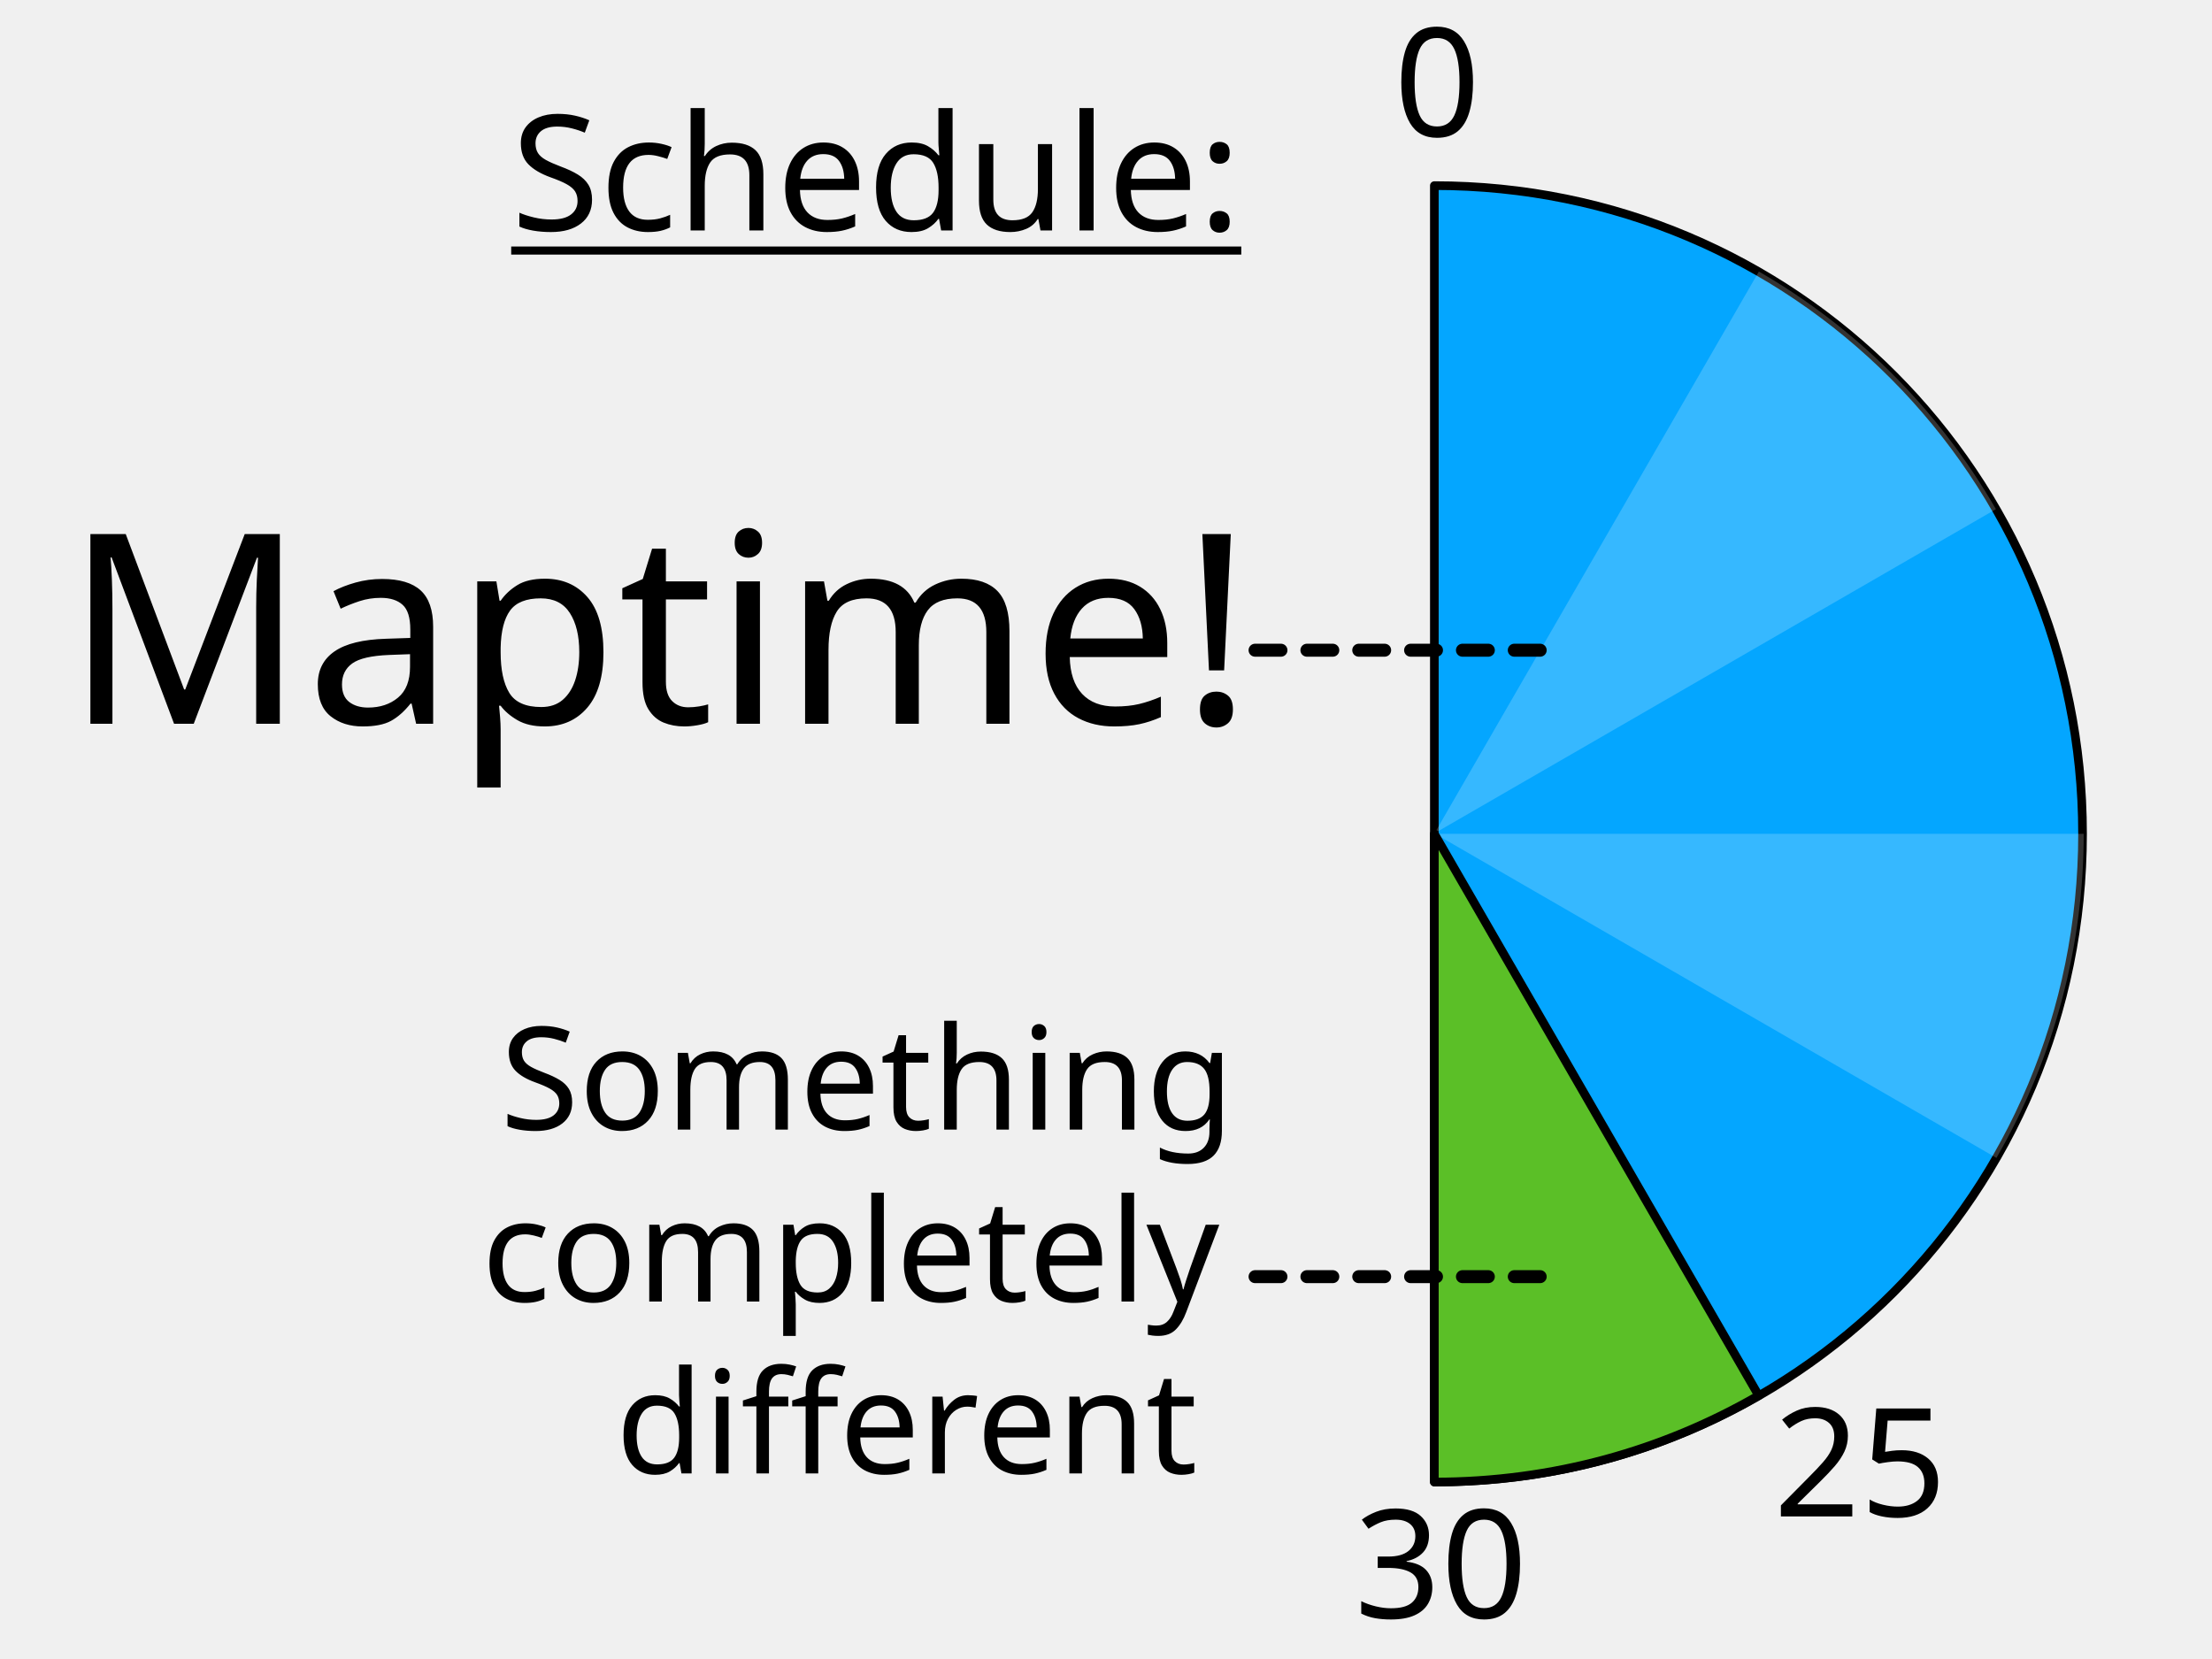
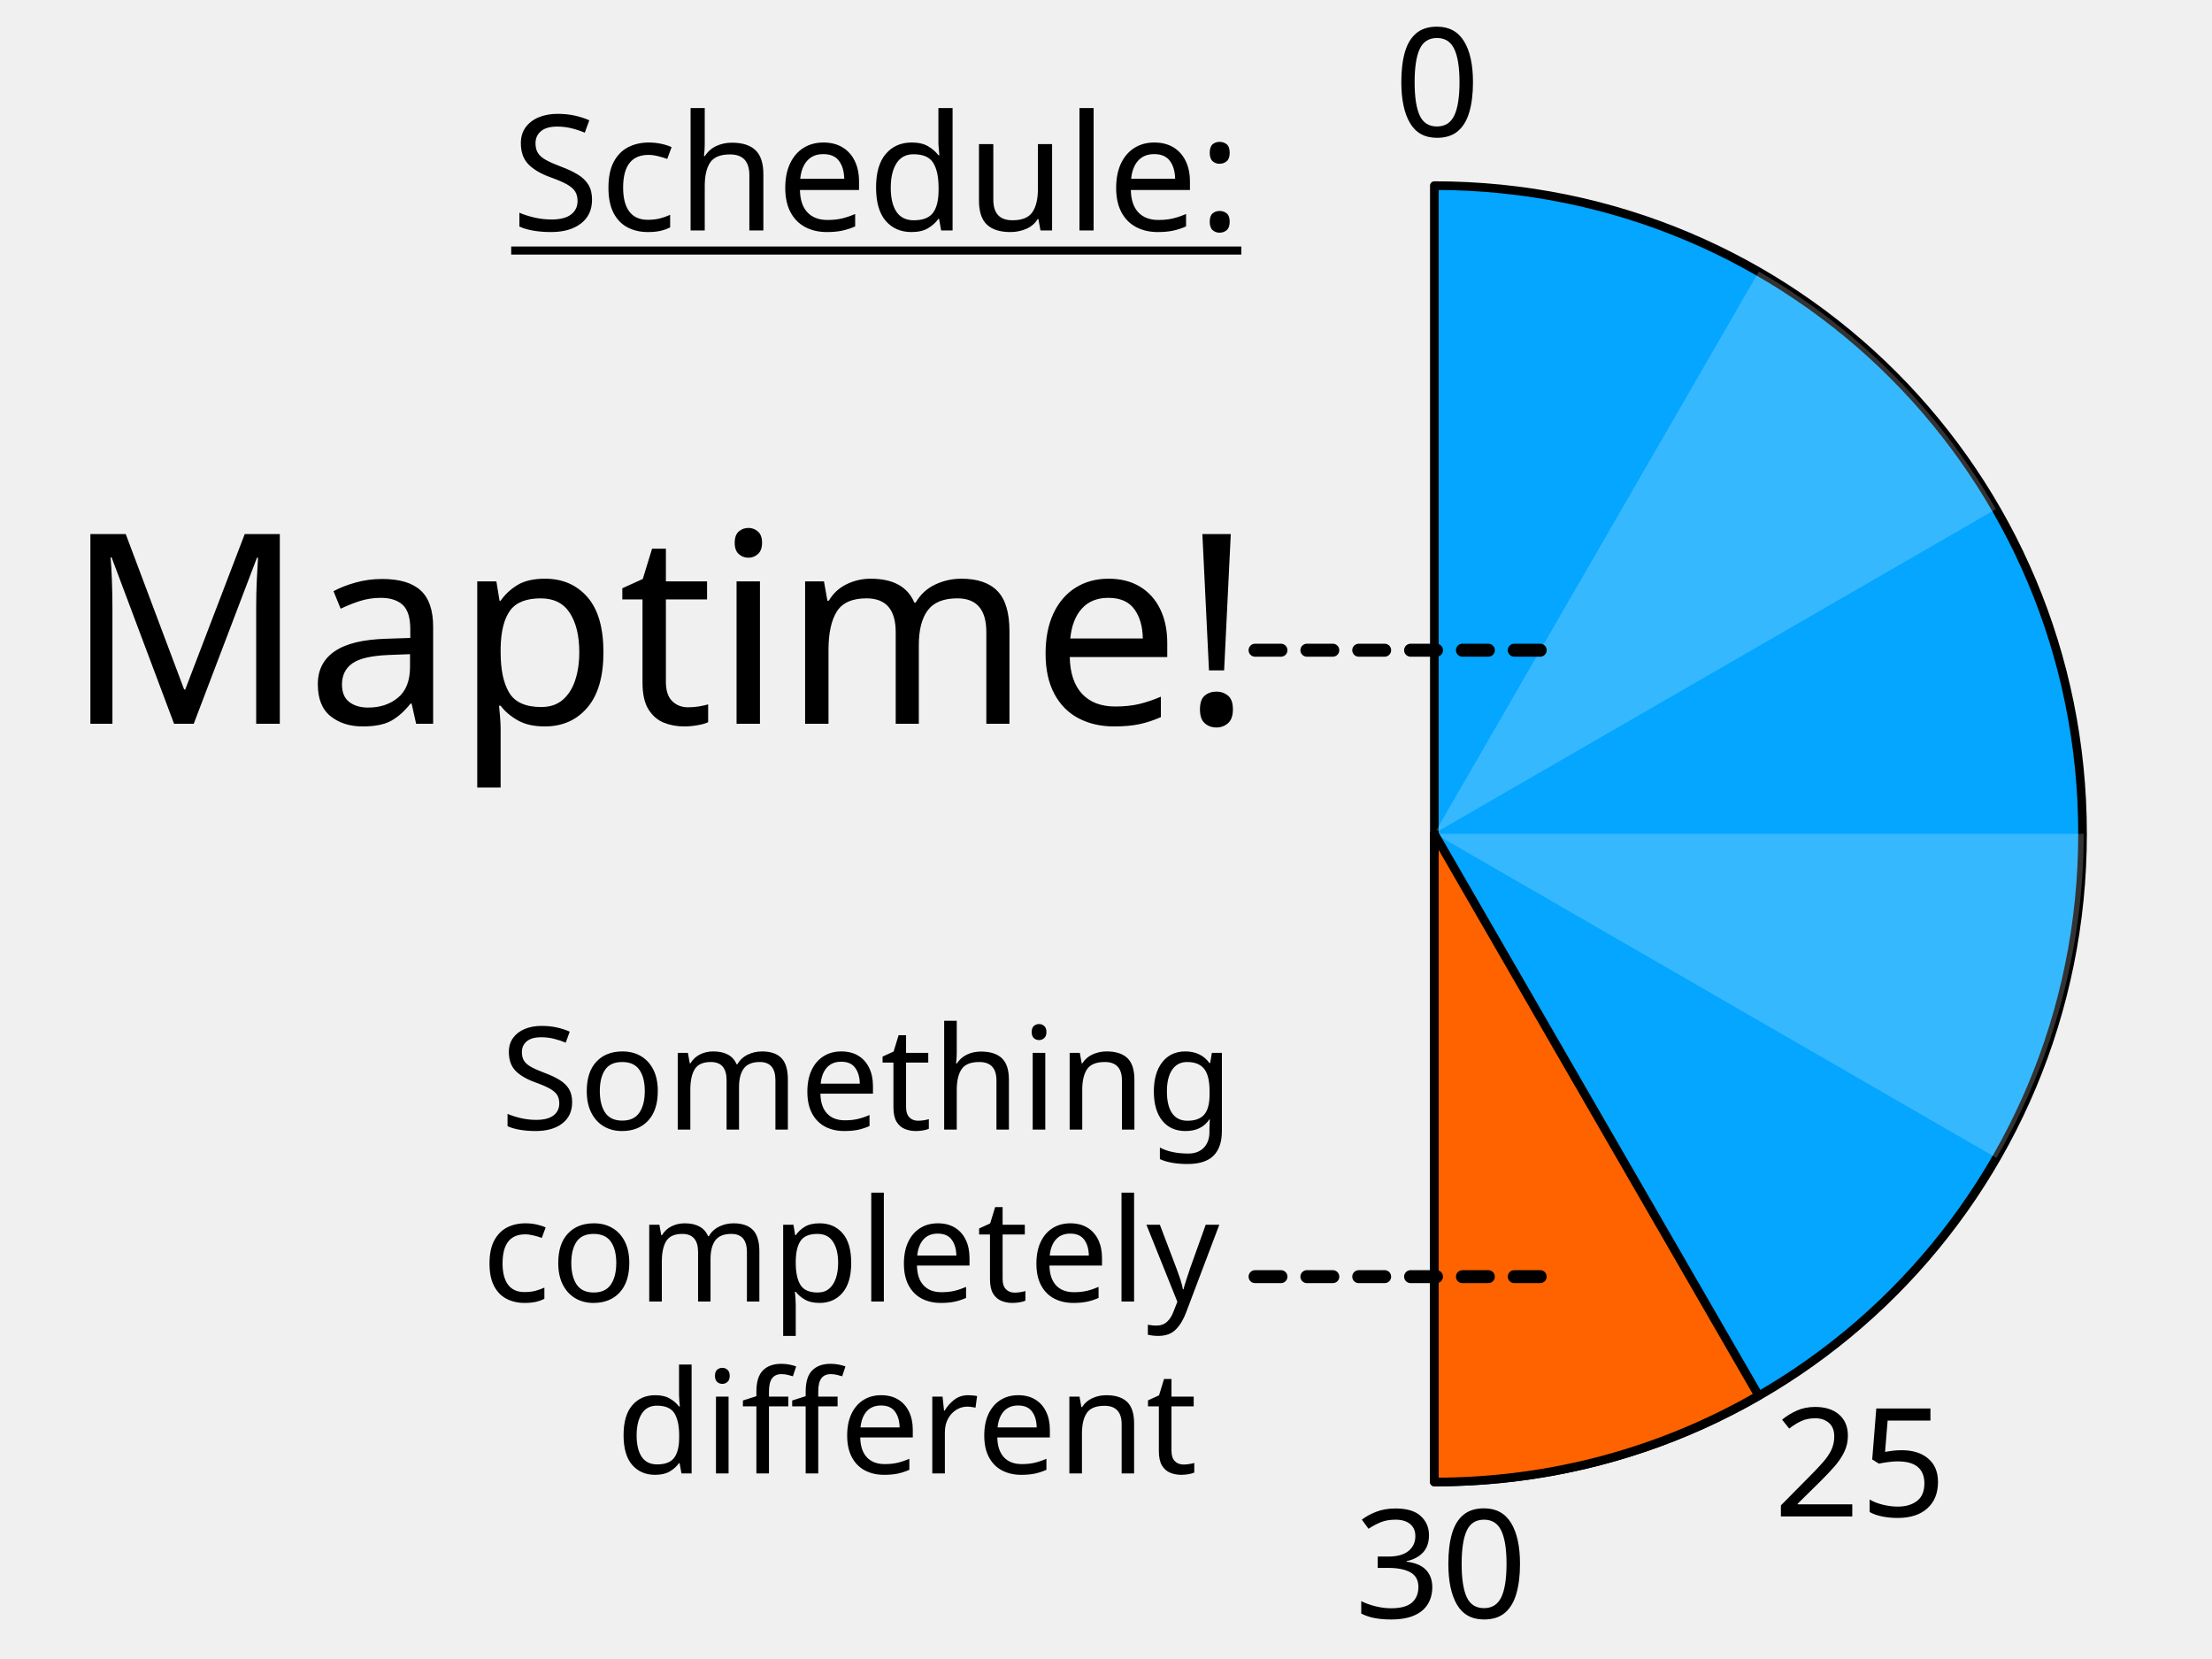
<svg xmlns="http://www.w3.org/2000/svg" version="1.1" id="Layer_1" x="0px" y="0px" width="1024px" height="768px" viewBox="0 0 1024 768" enable-background="new 0 0 1024 768" xml:space="preserve">
  <g>
    <path fill="#04A6FF" stroke="#000000" stroke-width="4" stroke-linecap="round" stroke-linejoin="round" stroke-miterlimit="10" d="   M664,686.073c167,0,300.073-134.348,300.073-300.073C964.073,220.274,831,85.927,664,85.927V686.073z" />
    <path opacity="0.2" fill="#FFFFFF" d="M964.61,386H664.34l259.871,150.037C951.609,488.58,964.613,436.6,964.61,386z" />
    <path opacity="0.2" fill="#FFFFFF" d="M814.234,125.702L664.1,385.745l259.872-150.038   C896.424,187.993,858.057,151.001,814.234,125.702z" />
-     <path fill="#5BBF27" stroke="#000000" stroke-width="4" stroke-linecap="round" stroke-linejoin="round" stroke-miterlimit="10" d="   M814.135,646.042L664,386v300.073C719,686.073,770.043,671.501,814.135,646.042z" />
+     <path fill="#FF6300" stroke="#000000" stroke-width="4" stroke-linecap="round" stroke-linejoin="round" stroke-miterlimit="10" d="   M814.135,646.042L664,386v300.073C719,686.073,770.043,671.501,814.135,646.042z" />
  </g>
  <text transform="matrix(1 0 0 1 645.2754 63.0938)" font-family="'BreeSerif-Regular'" font-size="70">0</text>
  <text transform="matrix(1 0 0 1 29.9058 335.0557)" font-family="'BreeSerif-Regular'" font-size="123.003">Maptime!</text>
  <text transform="matrix(1 0 0 1 236.6504 106.6738)" font-family="'BreeSerif-Regular'" font-size="74.542" text-decoration=" underline">Schedule:</text>
  <text transform="matrix(1 0 0 1 231.5815 522.9346)">
    <tspan x="0" y="0" font-family="'BreeSerif-Regular'" font-size="66.312">Something</tspan>
    <tspan x="-8.621" y="79.574" font-family="'BreeSerif-Regular'" font-size="66.312">completely</tspan>
    <tspan x="53.447" y="159.147" font-family="'BreeSerif-Regular'" font-size="66.312">different</tspan>
  </text>
  <text transform="matrix(1 0 0 1 821.0703 702)" font-family="'BreeSerif-Regular'" font-size="70">25</text>
  <text transform="matrix(1 0 0 1 627.0059 749)" font-family="'BreeSerif-Regular'" font-size="70">30</text>
  <line fill="none" stroke="#000000" stroke-width="6" stroke-linecap="round" stroke-linejoin="round" stroke-miterlimit="10" stroke-dasharray="12" x1="581" y1="301" x2="713" y2="301" />
  <line fill="none" stroke="#000000" stroke-width="6" stroke-linecap="round" stroke-linejoin="round" stroke-miterlimit="10" stroke-dasharray="12" x1="581" y1="591" x2="713" y2="591" />
</svg>
